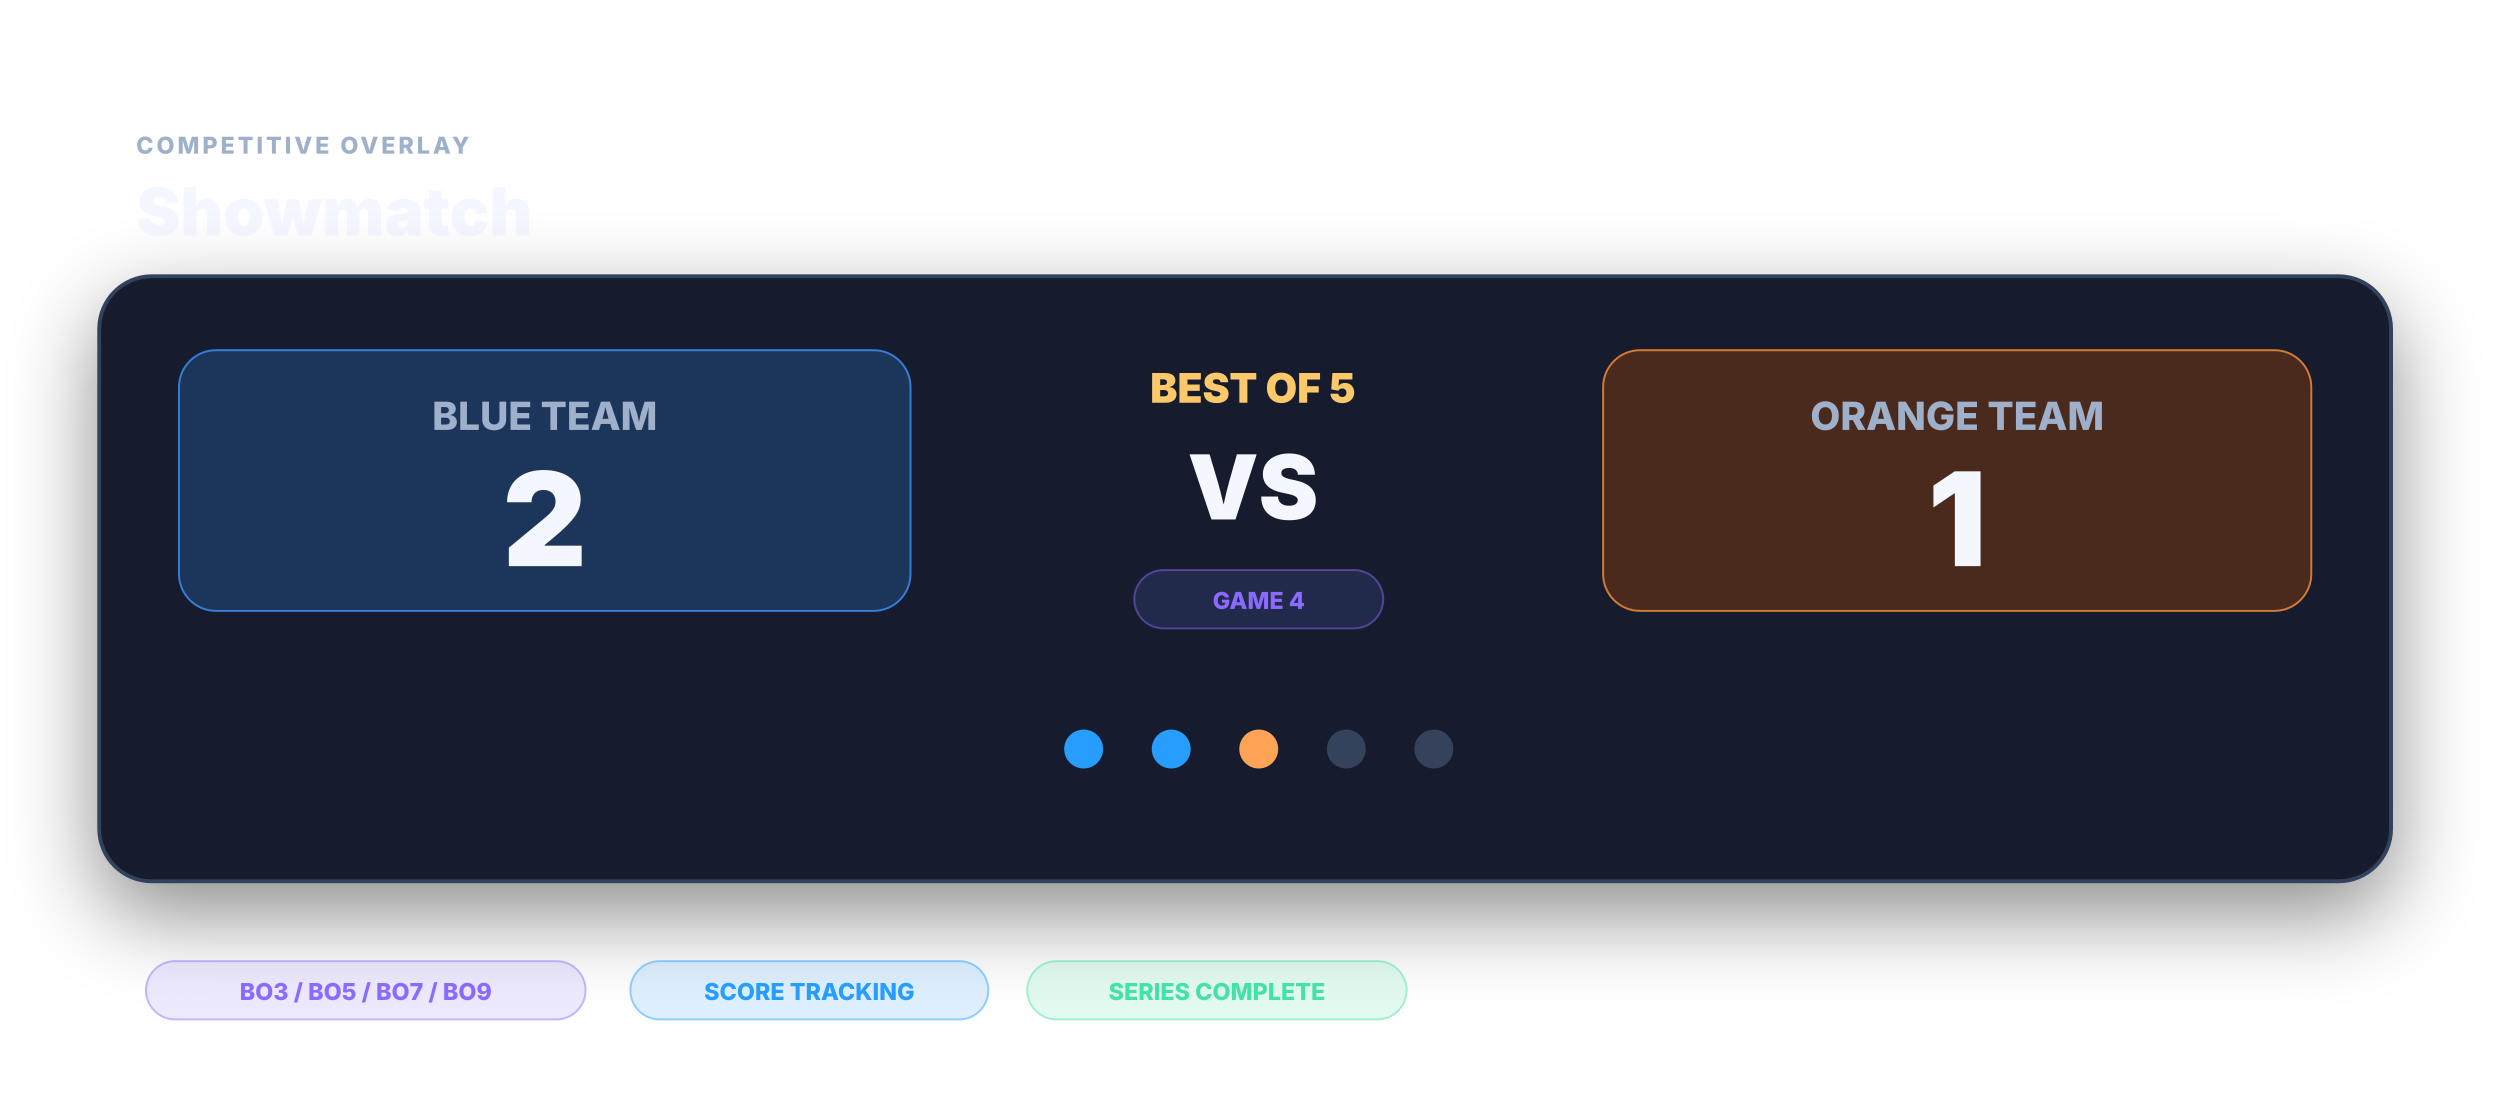
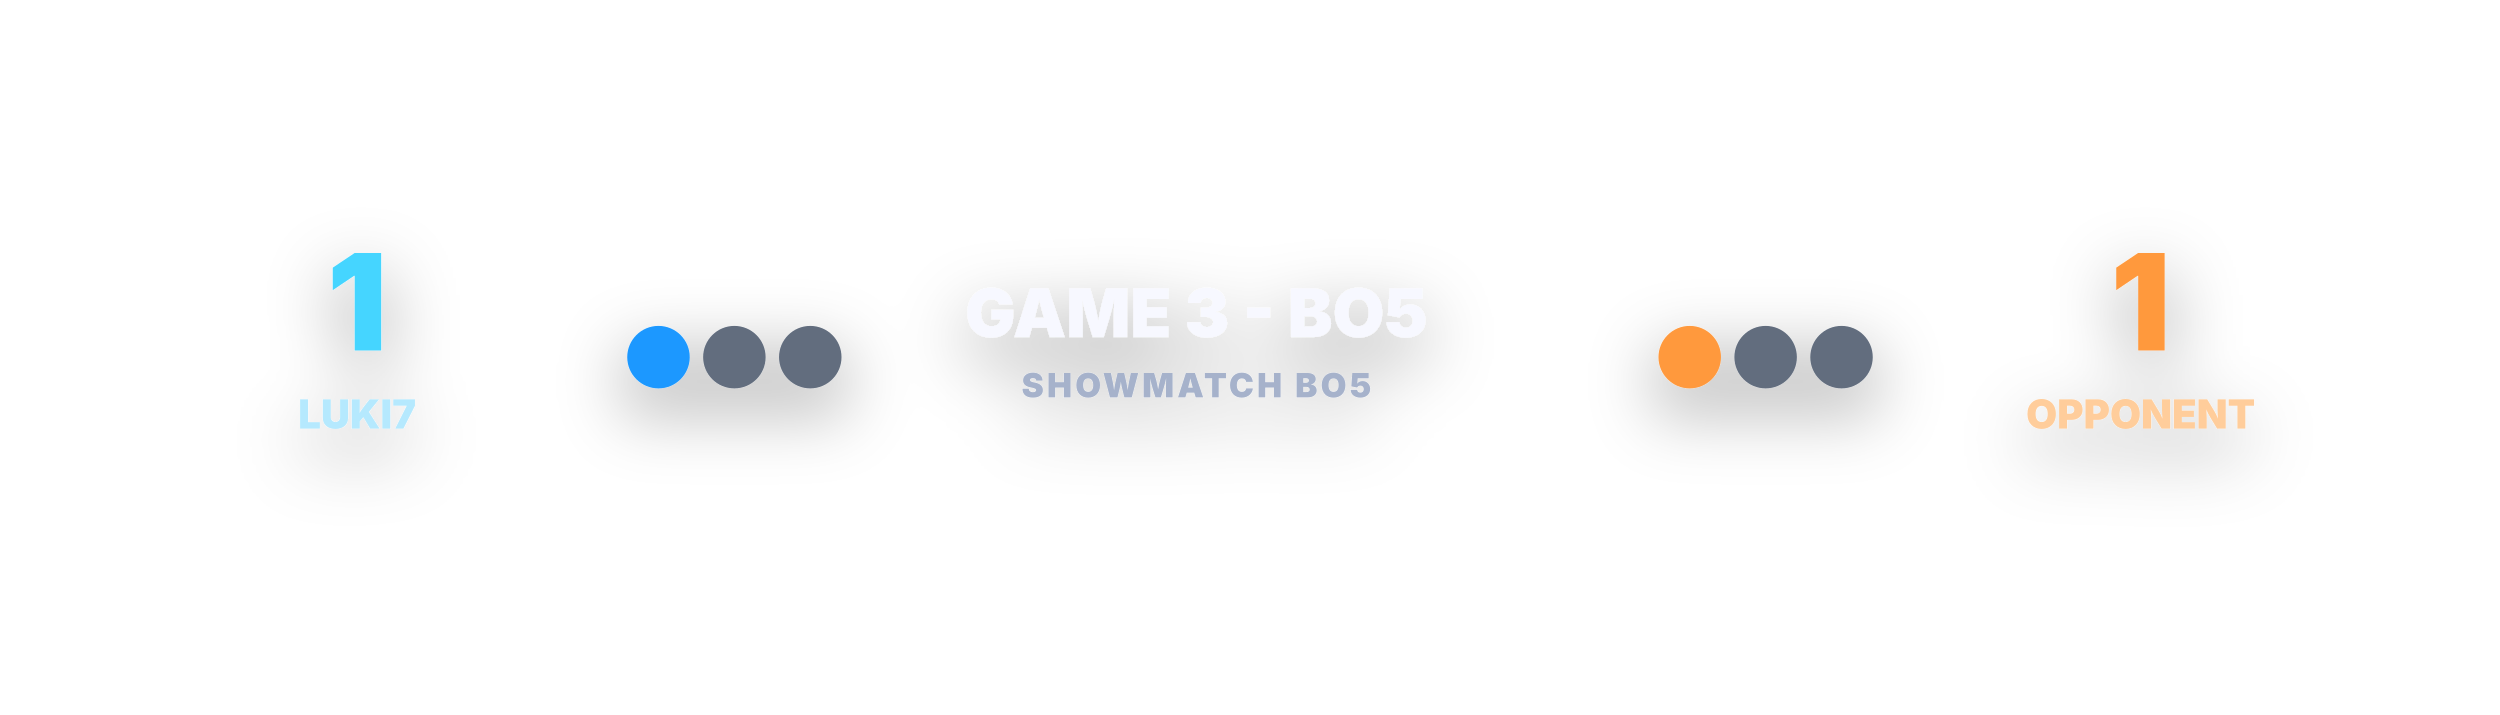
- <svg xmlns="http://www.w3.org/2000/svg" width="1285" height="568" viewBox="0 0 1285 568" fill="none" role="img">
+ <svg xmlns="http://www.w3.org/2000/svg" width="1120" height="320" viewBox="0 0 1120 320" fill="none">
  <defs>
-     <linearGradient id="win" x1="0" y1="0" x2="1" y2="1">
-       <stop stop-color="#1F334E" />
-       <stop offset="1" stop-color="#111926" />
+     <filter id="soft" x="-35%" y="-80%" width="170%" height="260%">
+       <feDropShadow dx="0" dy="11" stdDeviation="16" flood-color="#000" flood-opacity=".4" />
+     </filter>
+     <linearGradient id="gb" x1="0" y1="0" x2="1" y2="1">
+       <stop stop-color="#263754" />
+       <stop offset="1" stop-color="#0A1423" />
    </linearGradient>
-     <linearGradient id="accent" x1="0" y1="0" x2="1" y2="1">
-       <stop stop-color="#7B5CFF" />
-       <stop offset="1" stop-color="#24CBFF" />
+     <linearGradient id="ring" x1="0" y1="0" x2="1" y2="1">
+       <stop stop-color="#52FFB9" />
+       <stop offset=".5" stop-color="#FDFB66" />
+       <stop offset="1" stop-color="#FFB44E" />
    </linearGradient>
-     <linearGradient id="gold" x1="0" y1="0" x2="1" y2="1">
-       <stop stop-color="#D68E3D" />
-       <stop offset=".5" stop-color="#FFDF96" />
-       <stop offset="1" stop-color="#BF782F" />
-     </linearGradient>
-     <filter id="shadow" x="-30%" y="-50%" width="170%" height="220%">
-       <feDropShadow dx="0" dy="16" stdDeviation="22" flood-color="#000000" flood-opacity=".45" />
-     </filter>
  </defs>
-   <text x="70" y="79" font-size="12" fill="#9FB0CB" font-family="Montserrat,Inter,Arial,sans-serif" font-weight="800" text-anchor="start" letter-spacing="1.5">COMPETITIVE OVERLAY</text>
-   <text x="70" y="121" font-size="34" fill="#F4F7FF" font-family="Montserrat,Inter,Arial,sans-serif" font-weight="900" text-anchor="start">Showmatch</text>
-   <g filter="url(#shadow)">
-     <rect x="51" y="142" width="1178" height="311" rx="27" fill="#131D2D" stroke="#32435C" stroke-width="2" />
-     <rect x="92" y="180" width="376" height="134" rx="19" fill="#1D365A" stroke="#377DD6" stroke-width="1" />
-     <text x="280" y="221" font-size="20" fill="#9FB0CB" font-family="Montserrat,Inter,Arial,sans-serif" font-weight="800" text-anchor="middle">BLUE TEAM</text>
-     <text x="280" y="291" font-size="67" fill="#F4F7FF" font-family="Montserrat,Inter,Arial,sans-serif" font-weight="900" text-anchor="middle">2</text>
-     <text x="644" y="207" font-size="21" fill="#FBC86A" font-family="Montserrat,Inter,Arial,sans-serif" font-weight="900" text-anchor="middle">BEST OF 5</text>
-     <text x="644" y="267" font-size="46" fill="#F4F7FF" font-family="Montserrat,Inter,Arial,sans-serif" font-weight="900" text-anchor="middle">VS</text>
-     <rect x="583" y="293" width="128" height="30" rx="15" fill="#8B6BFF26" stroke="#8B6BFF77" stroke-width="1" />
-     <text x="647" y="313" font-size="12" fill="#8B6BFF" font-family="Montserrat,Inter,Arial,sans-serif" font-weight="800" text-anchor="middle">GAME 4</text>
-     <rect x="824" y="180" width="364" height="134" rx="19" fill="#4A2A1F" stroke="#D37B35" stroke-width="1" />
-     <text x="1006" y="221" font-size="20" fill="#9FB0CB" font-family="Montserrat,Inter,Arial,sans-serif" font-weight="800" text-anchor="middle">ORANGE TEAM</text>
-     <text x="1006" y="291" font-size="67" fill="#F4F7FF" font-family="Montserrat,Inter,Arial,sans-serif" font-weight="900" text-anchor="middle">1</text>
-     <circle cx="557" cy="385" r="10" fill="#269DFF" />
-     <circle cx="602" cy="385" r="10" fill="#269DFF" />
-     <circle cx="647" cy="385" r="10" fill="#FFA457" />
-     <circle cx="692" cy="385" r="10" fill="#35435B" />
-     <circle cx="737" cy="385" r="10" fill="#35435B" />
+   <g filter="url(#soft)">
+     <text x="160" y="157" fill="#44D5FF" font-size="60" font-family="Montserrat,Inter,Arial,sans-serif" font-weight="950" text-anchor="middle">1</text>
+     <text x="160" y="192" fill="#B5E9FE" font-size="18" font-family="Montserrat,Inter,Arial,sans-serif" font-weight="950" text-anchor="middle">LUKI7</text>
+     <circle cx="295" cy="160" r="14" fill="#1F98FF" stroke="none" stroke-width="1" />
+     <circle cx="329" cy="160" r="14" fill="#626D7E" stroke="none" stroke-width="1" />
+     <circle cx="363" cy="160" r="14" fill="#626D7E" stroke="none" stroke-width="1" />
+     <text x="536" y="151" fill="#F7F8FF" font-size="30" font-family="Montserrat,Inter,Arial,sans-serif" font-weight="950" text-anchor="middle">GAME 3 - BO5</text>
+     <text x="536" y="178" fill="#A6B2CB" font-size="15" font-family="Montserrat,Inter,Arial,sans-serif" font-weight="900" text-anchor="middle" letter-spacing="1.4">SHOWMATCH BO5</text>
+     <circle cx="757" cy="160" r="14" fill="#FF993E" stroke="none" stroke-width="1" />
+     <circle cx="791" cy="160" r="14" fill="#626D7E" stroke="none" stroke-width="1" />
+     <circle cx="825" cy="160" r="14" fill="#626D7E" stroke="none" stroke-width="1" />
+     <text x="959" y="157" fill="#FF993E" font-size="60" font-family="Montserrat,Inter,Arial,sans-serif" font-weight="950" text-anchor="middle">1</text>
+     <text x="959" y="192" fill="#FFCD9B" font-size="18" font-family="Montserrat,Inter,Arial,sans-serif" font-weight="950" text-anchor="middle">OPPONENT</text>
  </g>
-   <rect x="75" y="494" width="226" height="30" rx="15" fill="#8B6BFF26" stroke="#8B6BFF77" stroke-width="1" />
-   <text x="188" y="514" font-size="12" fill="#8B6BFF" font-family="Montserrat,Inter,Arial,sans-serif" font-weight="800" text-anchor="middle">BO3 / BO5 / BO7 / BO9</text>
-   <rect x="324" y="494" width="184" height="30" rx="15" fill="#269DFF26" stroke="#269DFF77" stroke-width="1" />
-   <text x="416" y="514" font-size="12" fill="#269DFF" font-family="Montserrat,Inter,Arial,sans-serif" font-weight="800" text-anchor="middle">SCORE TRACKING</text>
-   <rect x="528" y="494" width="195" height="30" rx="15" fill="#44E2A626" stroke="#44E2A677" stroke-width="1" />
-   <text x="625.5" y="514" font-size="12" fill="#44E2A6" font-family="Montserrat,Inter,Arial,sans-serif" font-weight="800" text-anchor="middle">SERIES COMPLETE</text>
</svg>
